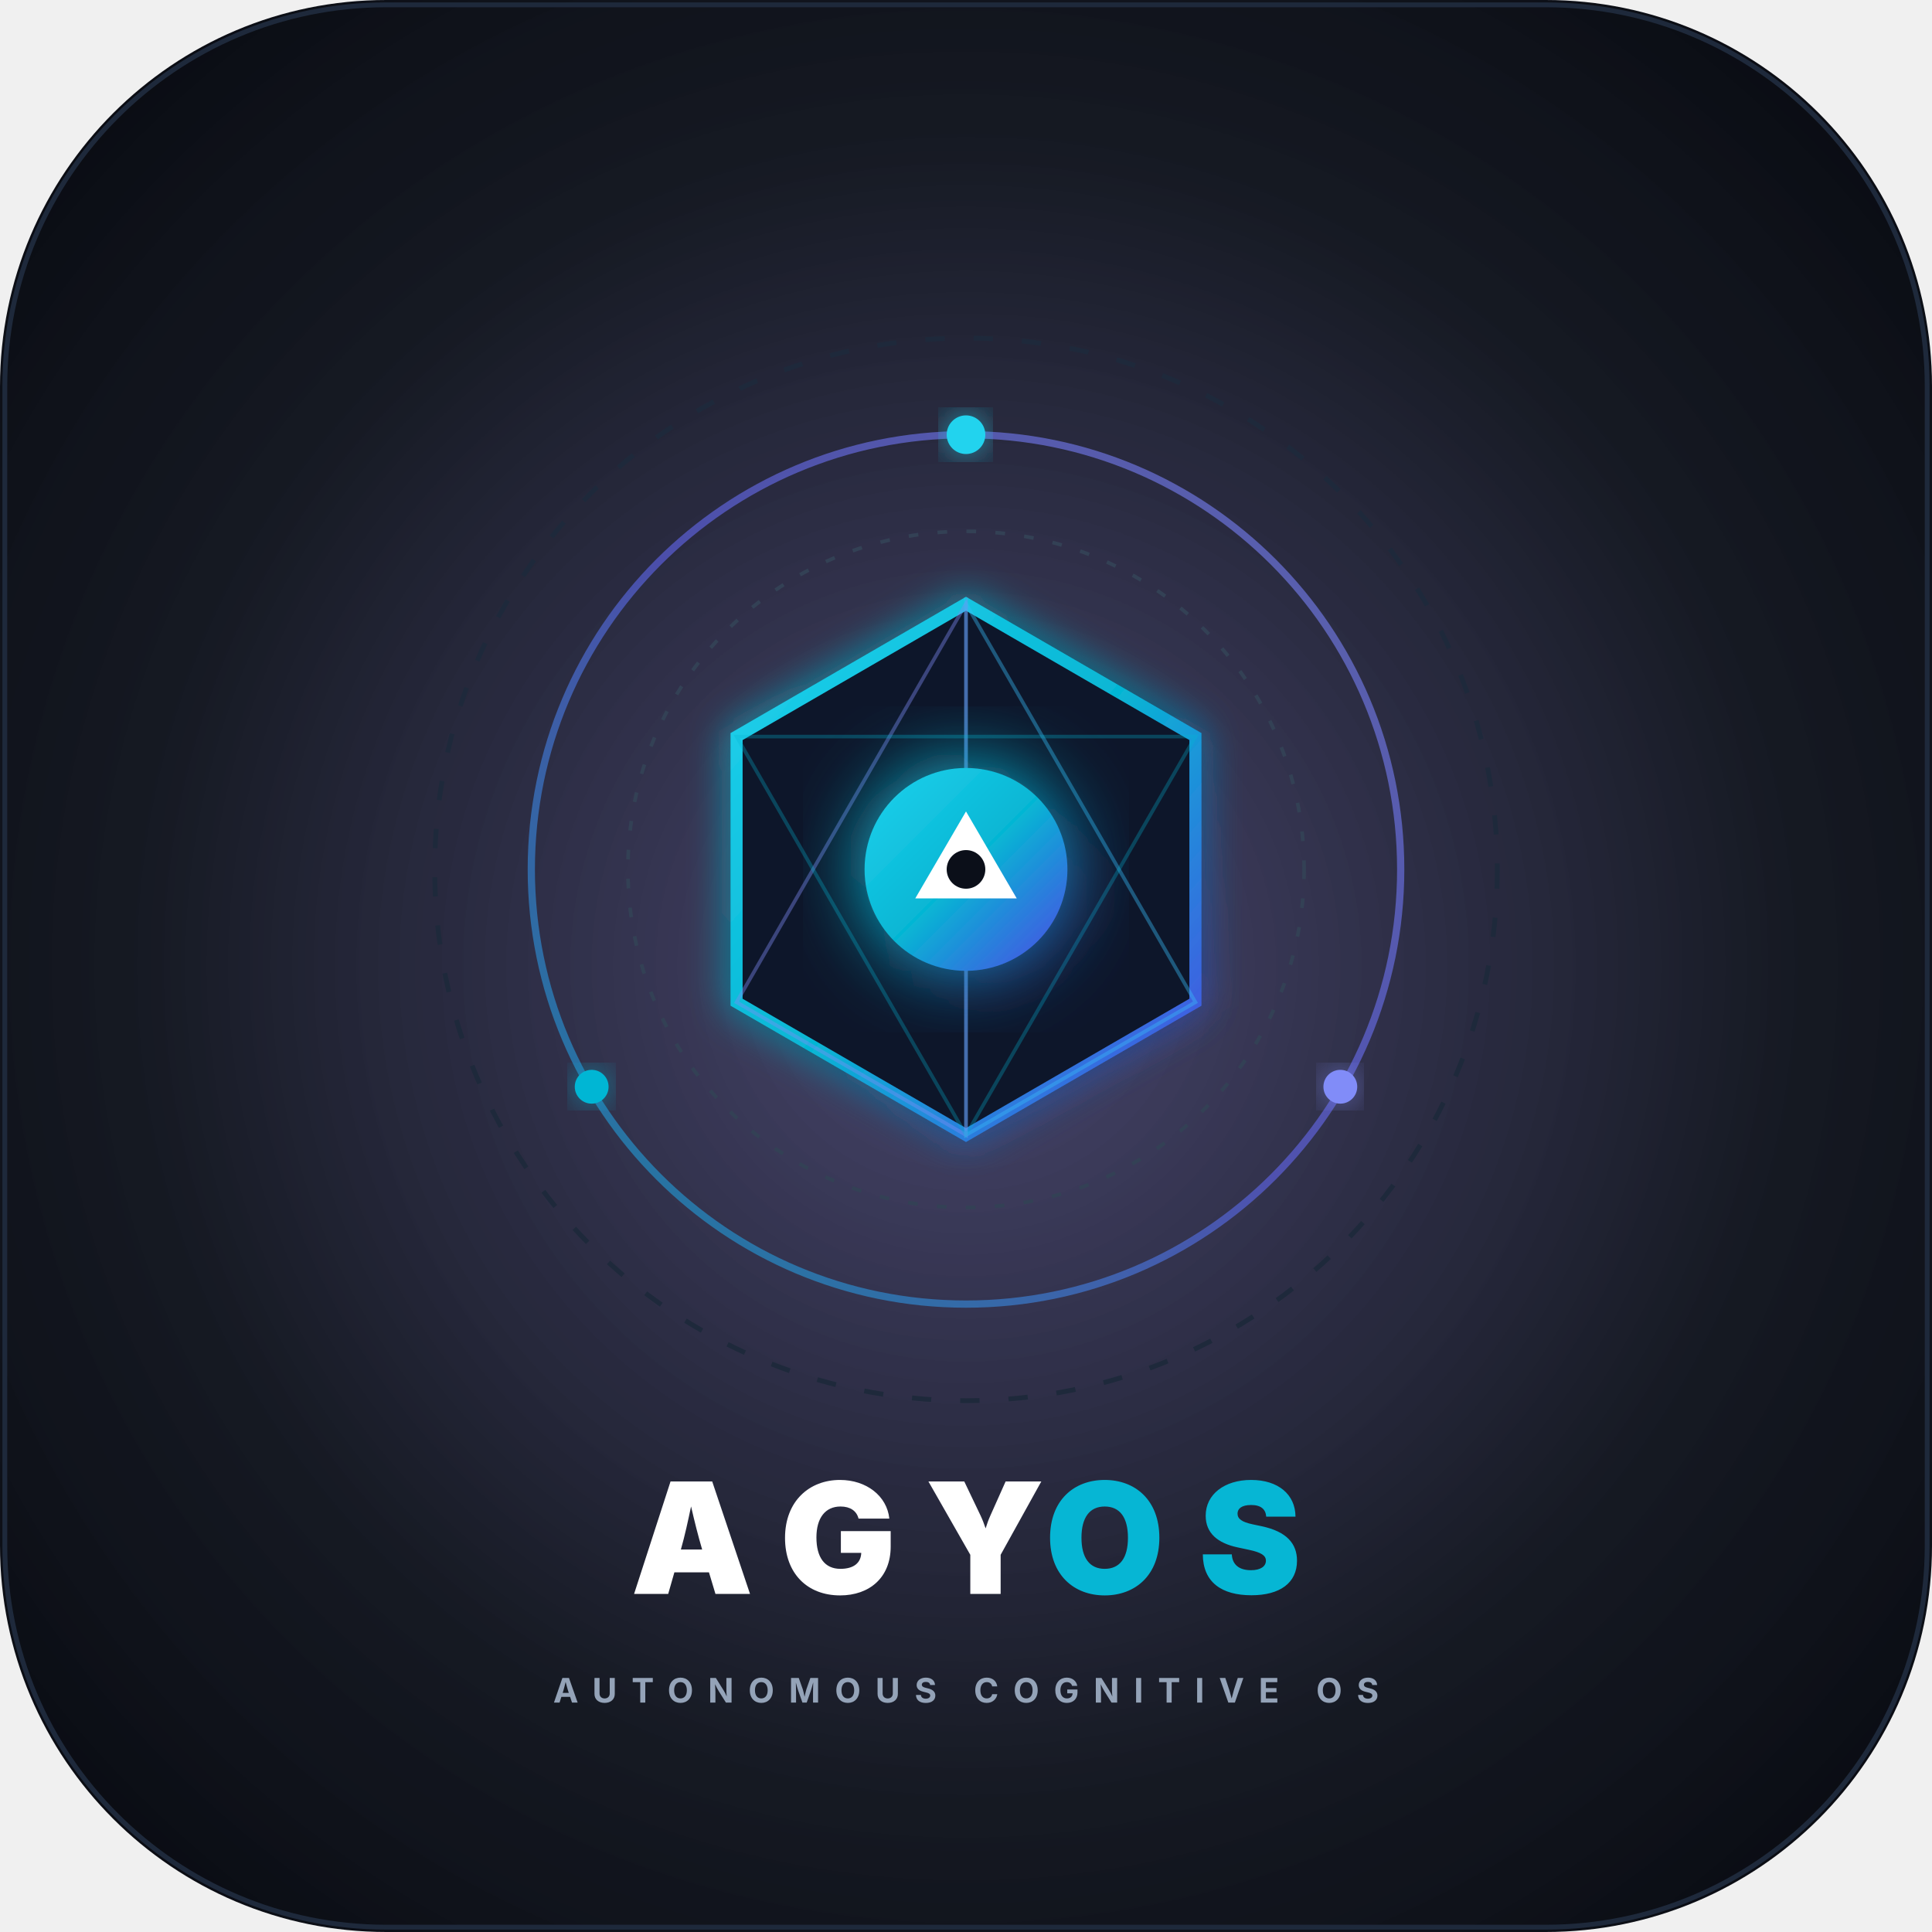
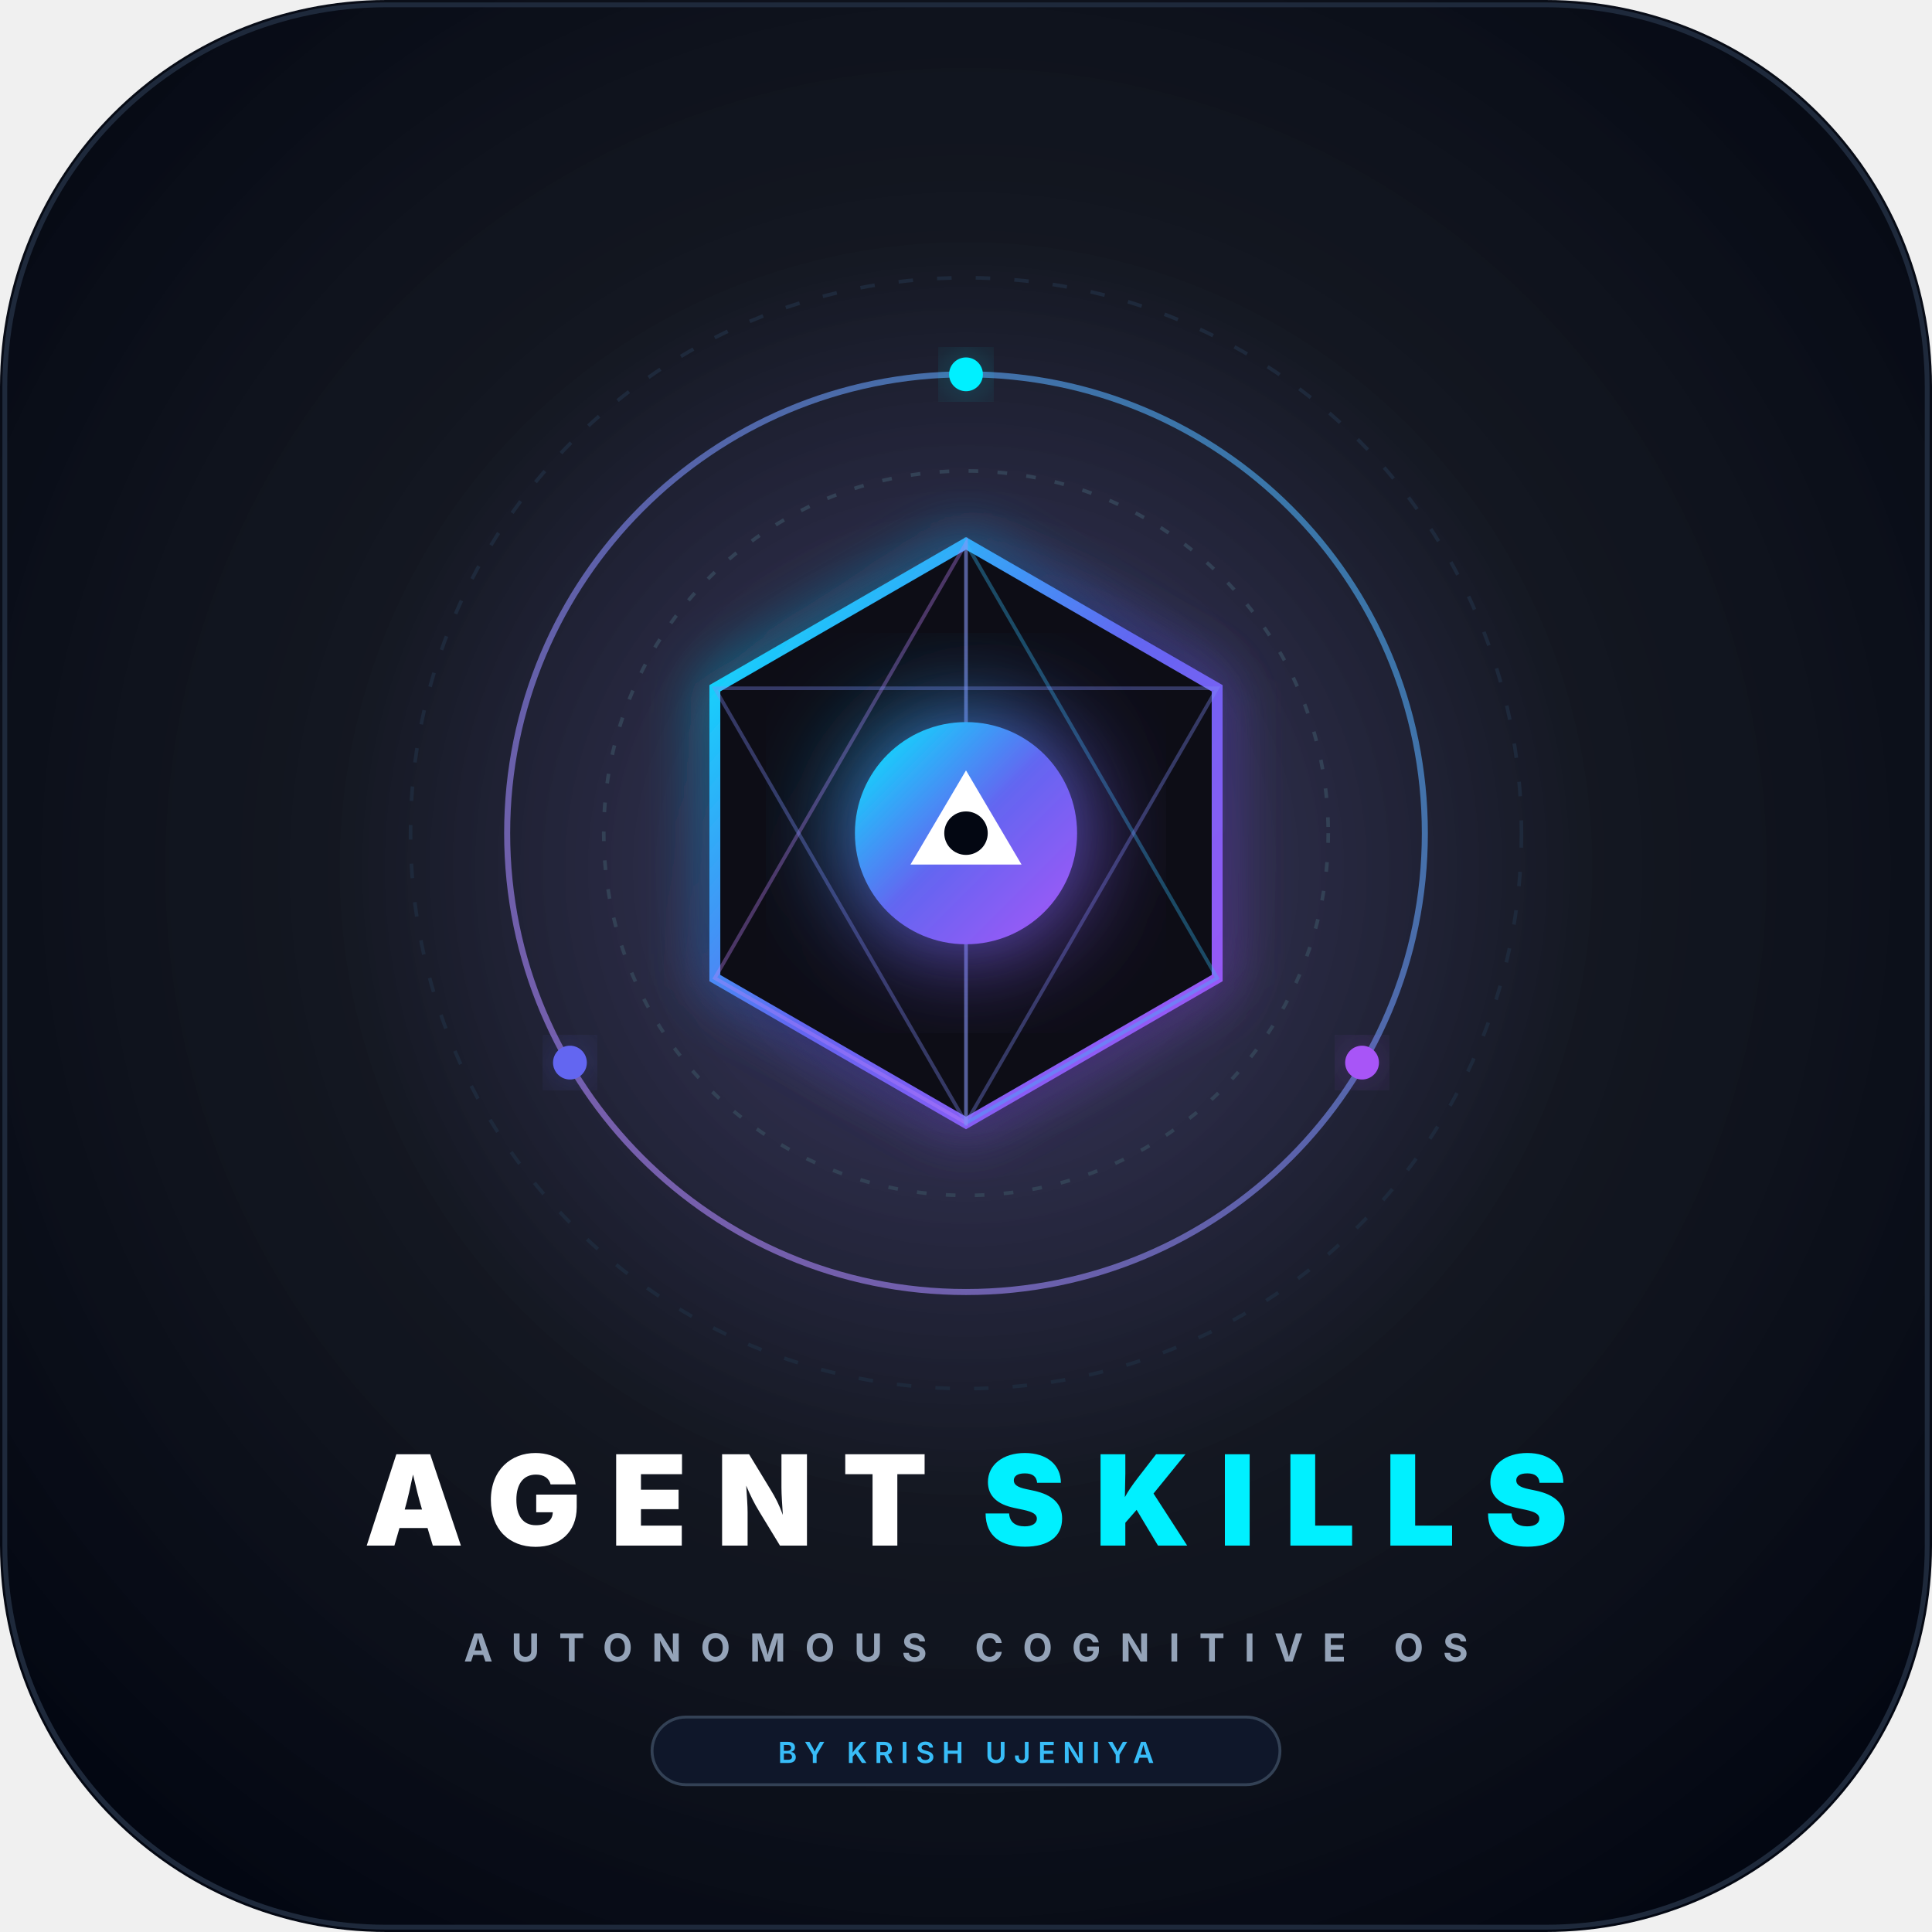
<svg xmlns="http://www.w3.org/2000/svg" viewBox="0 0 800 800" width="100%" height="100%">
  <defs>
-     <radialGradient id="bgGlow" cx="50%" cy="50%" r="70%">
-       <stop offset="0%" stop-color="#1E1B4B" stop-opacity="0.8" />
-       <stop offset="60%" stop-color="#0B0F19" stop-opacity="0.95" />
-       <stop offset="100%" stop-color="#05070D" stop-opacity="1" />
+     <radialGradient id="bgGlow" cx="50%" cy="45%" r="65%">
+       <stop offset="0%" stop-color="#1E1B4B" stop-opacity="0.85" />
+       <stop offset="50%" stop-color="#0B0F19" stop-opacity="0.96" />
+       <stop offset="100%" stop-color="#030712" stop-opacity="1" />
    </radialGradient>
-     <linearGradient id="cyanIndigo" x1="0%" y1="0%" x2="100%" y2="100%">
-       <stop offset="0%" stop-color="#22D3EE" />
-       <stop offset="50%" stop-color="#06B6D4" />
-       <stop offset="100%" stop-color="#4F46E5" />
+     <linearGradient id="cyanPurple" x1="0%" y1="0%" x2="100%" y2="100%">
+       <stop offset="0%" stop-color="#00F0FF" />
+       <stop offset="50%" stop-color="#6366F1" />
+       <stop offset="100%" stop-color="#A855F7" />
    </linearGradient>
-     <linearGradient id="purplePink" x1="100%" y1="0%" x2="0%" y2="100%">
-       <stop offset="0%" stop-color="#818CF8" />
-       <stop offset="50%" stop-color="#6366F1" />
-       <stop offset="100%" stop-color="#06B6D4" />
+     <linearGradient id="glowRing" x1="100%" y1="0%" x2="0%" y2="100%">
+       <stop offset="0%" stop-color="#38BDF8" />
+       <stop offset="50%" stop-color="#818CF8" />
+       <stop offset="100%" stop-color="#C084FC" />
    </linearGradient>
-     <filter id="neonGlow" x="-20%" y="-20%" width="140%" height="140%">
-       <feGaussianBlur stdDeviation="8" result="blur" />
+     <linearGradient id="goldAccent" x1="0%" y1="0%" x2="100%" y2="0%">
+       <stop offset="0%" stop-color="#38BDF8" />
+       <stop offset="100%" stop-color="#00F0FF" />
+     </linearGradient>
+     <filter id="softGlow" x="-30%" y="-30%" width="160%" height="160%">
+       <feGaussianBlur stdDeviation="12" result="blur" />
      <feMerge>
        <feMergeNode in="blur" />
        <feMergeNode in="SourceGraphic" />
      </feMerge>
    </filter>
-     <filter id="coreGlow" x="-30%" y="-30%" width="160%" height="160%">
-       <feGaussianBlur stdDeviation="16" result="blur2" />
+     <filter id="deepGlow" x="-40%" y="-40%" width="180%" height="180%">
+       <feGaussianBlur stdDeviation="22" result="blur2" />
      <feMerge>
        <feMergeNode in="blur2" />
        <feMergeNode in="SourceGraphic" />
      </feMerge>
    </filter>
  </defs>
  <rect width="800" height="800" rx="160" fill="url(#bgGlow)" />
  <rect width="796" height="796" x="2" y="2" rx="158" fill="none" stroke="#1E293B" stroke-width="2" />
-   <g transform="translate(400, 360)">
-     <circle r="220" fill="none" stroke="#1E293B" stroke-width="2" stroke-dasharray="8 12" />
-     <circle r="180" fill="none" stroke="url(#purplePink)" stroke-width="3" stroke-opacity="0.6" />
-     <circle r="140" fill="none" stroke="#334155" stroke-width="1.5" stroke-dasharray="4 8" />
-     <circle cx="0" cy="-180" r="8" fill="#22D3EE" filter="url(#neonGlow)" />
-     <circle cx="155" cy="90" r="7" fill="#818CF8" filter="url(#neonGlow)" />
-     <circle cx="-155" cy="90" r="7" fill="#06B6D4" filter="url(#neonGlow)" />
-     <polygon points="0,-110 95,-55 95,55 0,110 -95,55 -95,-55" fill="#0F172A" stroke="url(#cyanIndigo)" stroke-width="5" filter="url(#neonGlow)" />
-     <polygon points="0,-110 0,110 95,55" fill="none" stroke="#38BDF8" stroke-width="1.5" stroke-opacity="0.4" />
-     <polygon points="0,-110 0,110 -95,55" fill="none" stroke="#818CF8" stroke-width="1.5" stroke-opacity="0.4" />
-     <polygon points="-95,-55 95,-55 0,110" fill="none" stroke="#06B6D4" stroke-width="1.5" stroke-opacity="0.3" />
-     <circle r="42" fill="url(#cyanIndigo)" filter="url(#coreGlow)" />
-     <polygon points="0,-24 21,12 -21,12" fill="#FFFFFF" />
-     <circle r="8" fill="#0B0F19" />
+   <g transform="translate(400, 345)">
+     <circle r="230" fill="none" stroke="#1E293B" stroke-width="1.5" stroke-dasharray="6 10" />
+     <circle r="190" fill="none" stroke="url(#glowRing)" stroke-width="2.5" stroke-opacity="0.6" />
+     <circle r="150" fill="none" stroke="#334155" stroke-width="1.5" stroke-dasharray="4 8" />
+     <circle cx="0" cy="-190" r="7" fill="#00F0FF" filter="url(#softGlow)" />
+     <circle cx="164" cy="95" r="7" fill="#A855F7" filter="url(#softGlow)" />
+     <circle cx="-164" cy="95" r="7" fill="#6366F1" filter="url(#softGlow)" />
+     <polygon points="0,-120 104,-60 104,60 0,120 -104,60 -104,-60" fill="#0B0F19" stroke="url(#cyanPurple)" stroke-width="4.5" filter="url(#softGlow)" />
+     <polygon points="0,-120 0,120 104,60" fill="none" stroke="#38BDF8" stroke-width="1.5" stroke-opacity="0.35" />
+     <polygon points="0,-120 0,120 -104,60" fill="none" stroke="#C084FC" stroke-width="1.5" stroke-opacity="0.35" />
+     <polygon points="-104,-60 104,-60 0,120" fill="none" stroke="#818CF8" stroke-width="1.5" stroke-opacity="0.35" />
+     <circle r="46" fill="url(#cyanPurple)" filter="url(#deepGlow)" />
+     <polygon points="0,-26 23,13 -23,13" fill="#FFFFFF" />
+     <circle r="9" fill="#030712" />
  </g>
-   <text x="400" y="660" text-anchor="middle" font-family="-apple-system, BlinkMacSystemFont, 'SF Pro Display', 'Inter', 'Segoe UI', Roboto, sans-serif" font-size="64" font-weight="900" letter-spacing="14" fill="#FFFFFF">
-     AGY<tspan fill="#06B6D4">OS</tspan>
+   <text x="400" y="640" text-anchor="middle" font-family="-apple-system, BlinkMacSystemFont, 'SF Pro Display', 'Inter', 'Segoe UI', Roboto, sans-serif" font-size="52" font-weight="900" letter-spacing="12" fill="#FFFFFF">
+     AGENT <tspan fill="#00F0FF">SKILLS</tspan>
  </text>
-   <text x="400" y="705" text-anchor="middle" font-family="-apple-system, BlinkMacSystemFont, 'SF Pro Text', 'Inter', monospace" font-size="14" font-weight="700" letter-spacing="6" fill="#94A3B8">
+   <text x="400" y="688" text-anchor="middle" font-family="-apple-system, BlinkMacSystemFont, 'SF Pro Text', 'Inter', monospace" font-size="16" font-weight="700" letter-spacing="8" fill="#94A3B8">
    AUTONOMOUS COGNITIVE OS
  </text>
+   <g transform="translate(400, 725)">
+     <rect x="-130" y="-14" width="260" height="28" rx="14" fill="#0F172A" stroke="#334155" stroke-width="1.2" />
+     <text x="0" y="5" text-anchor="middle" font-family="-apple-system, BlinkMacSystemFont, 'SF Pro Text', 'Inter', sans-serif" font-size="12" font-weight="600" letter-spacing="3" fill="#38BDF8">
+       BY KRISH UJENIYA
+     </text>
+   </g>
</svg>
